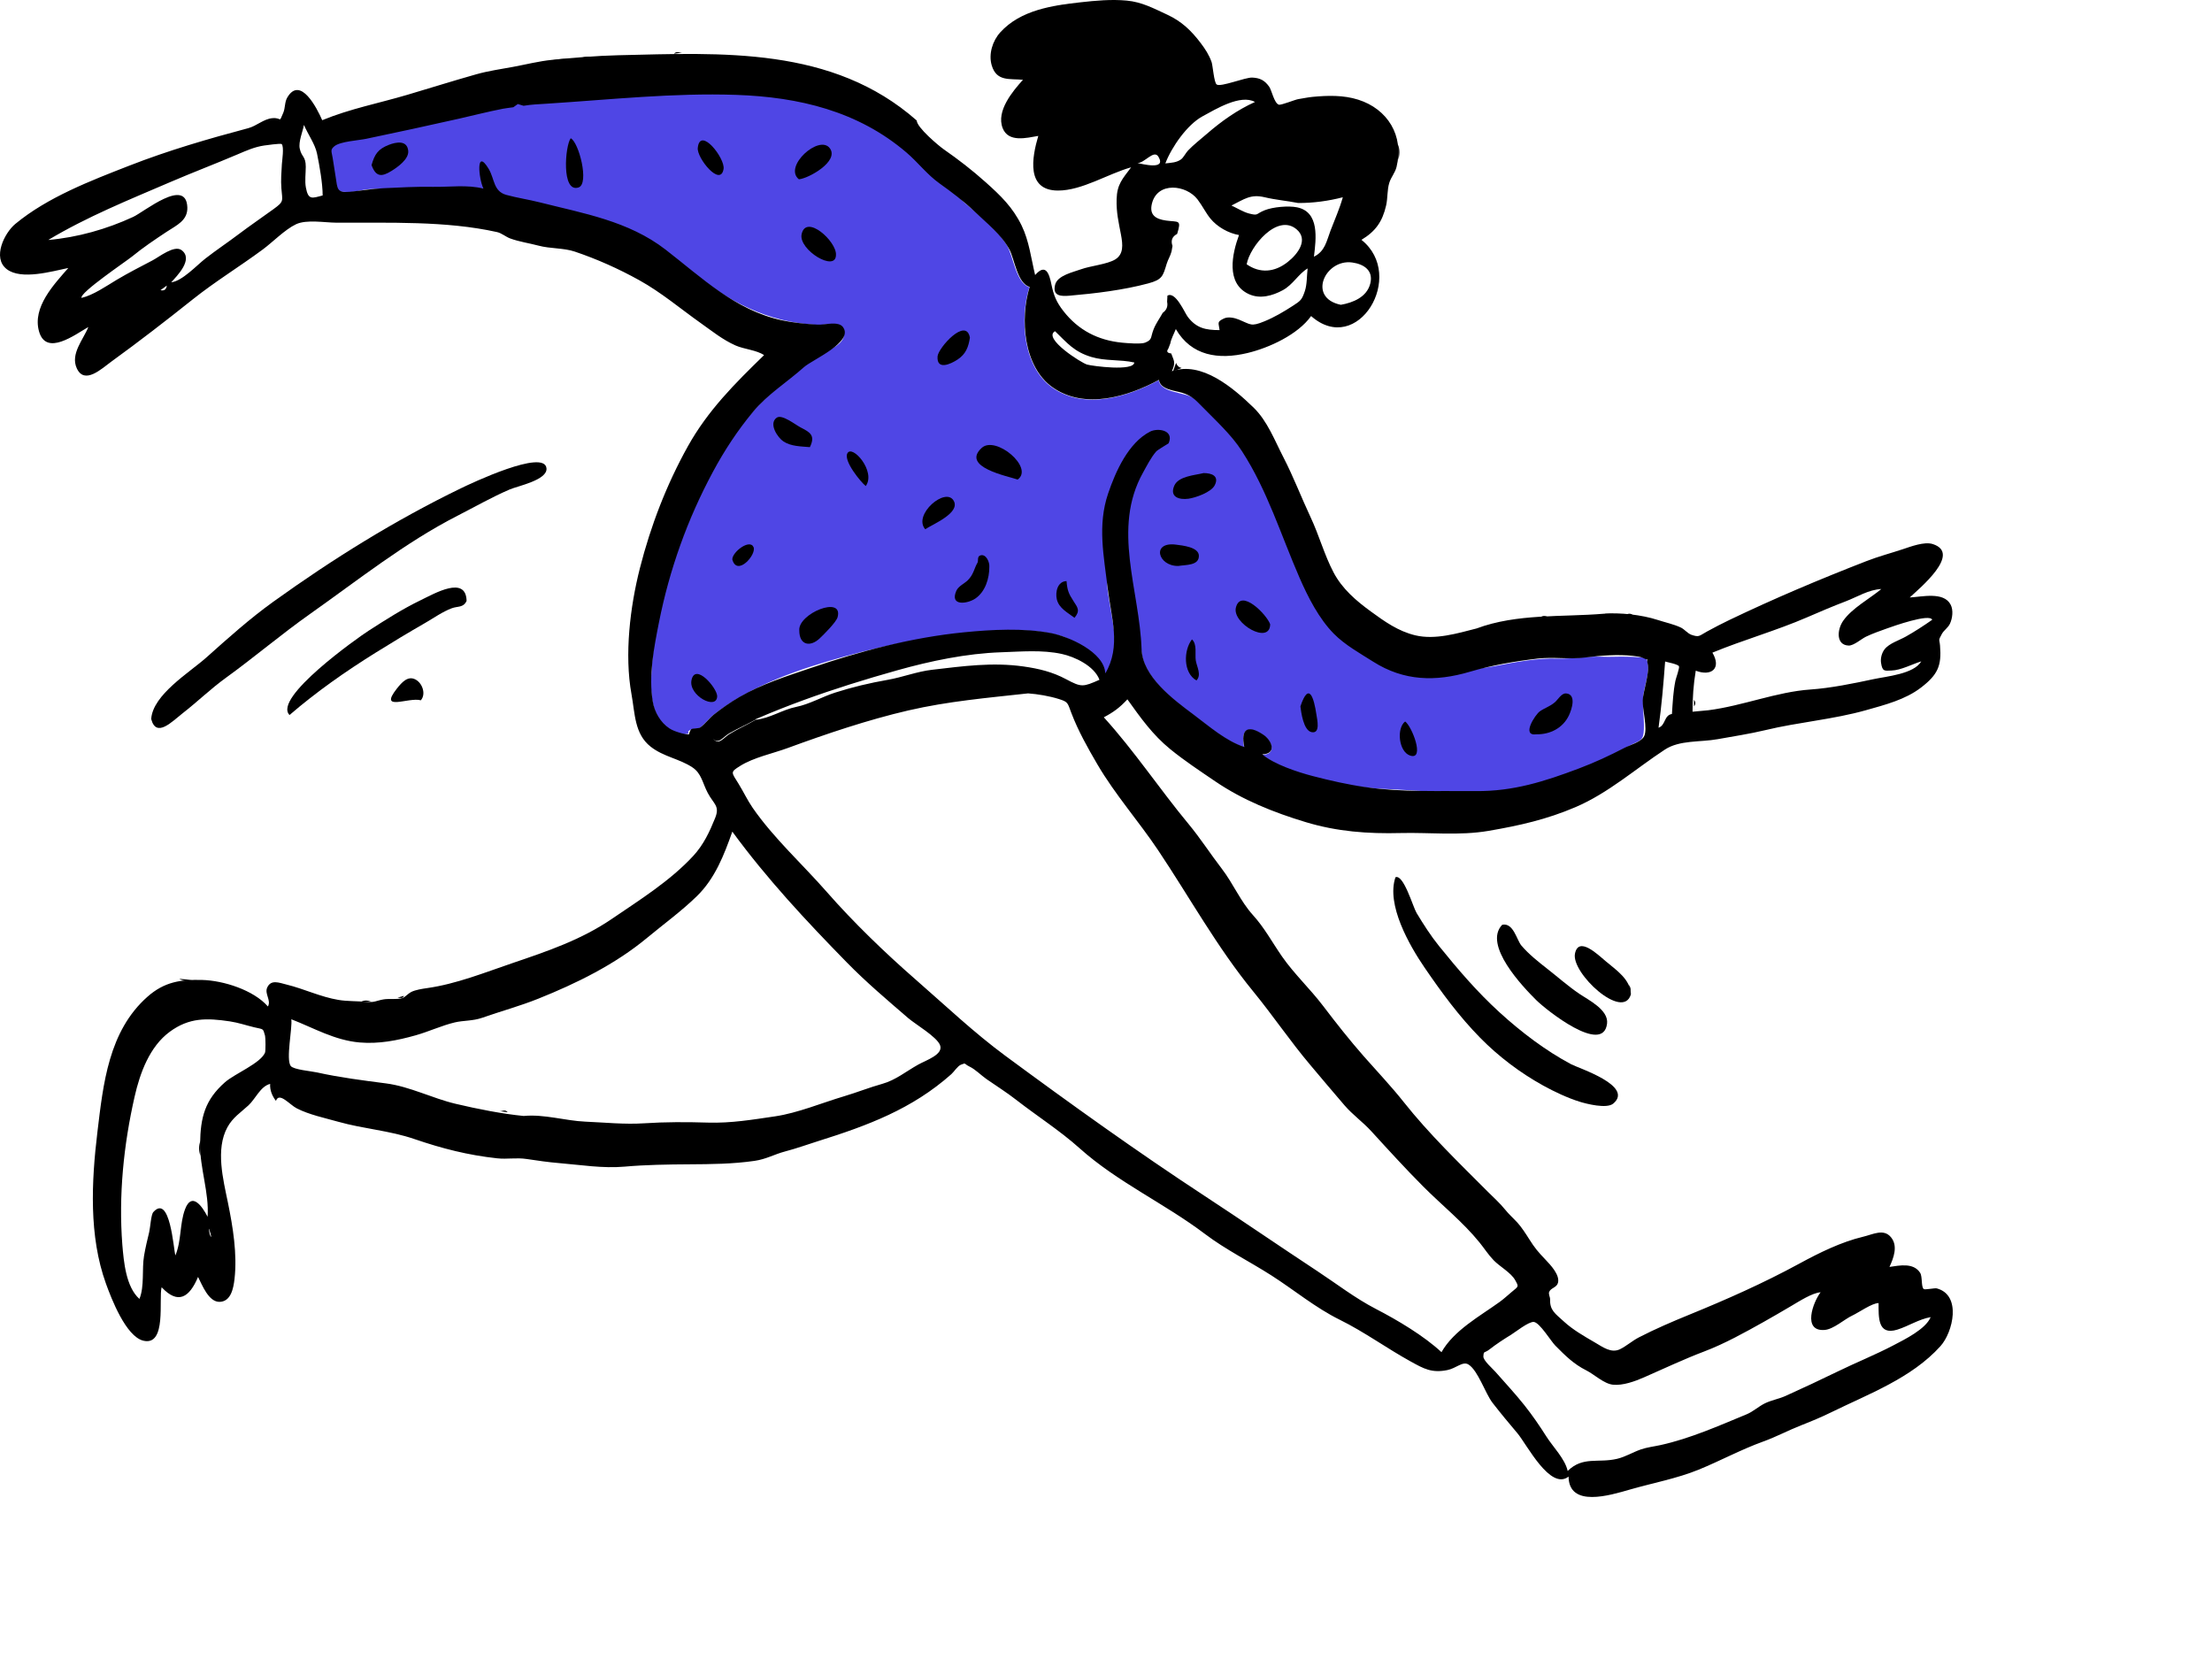
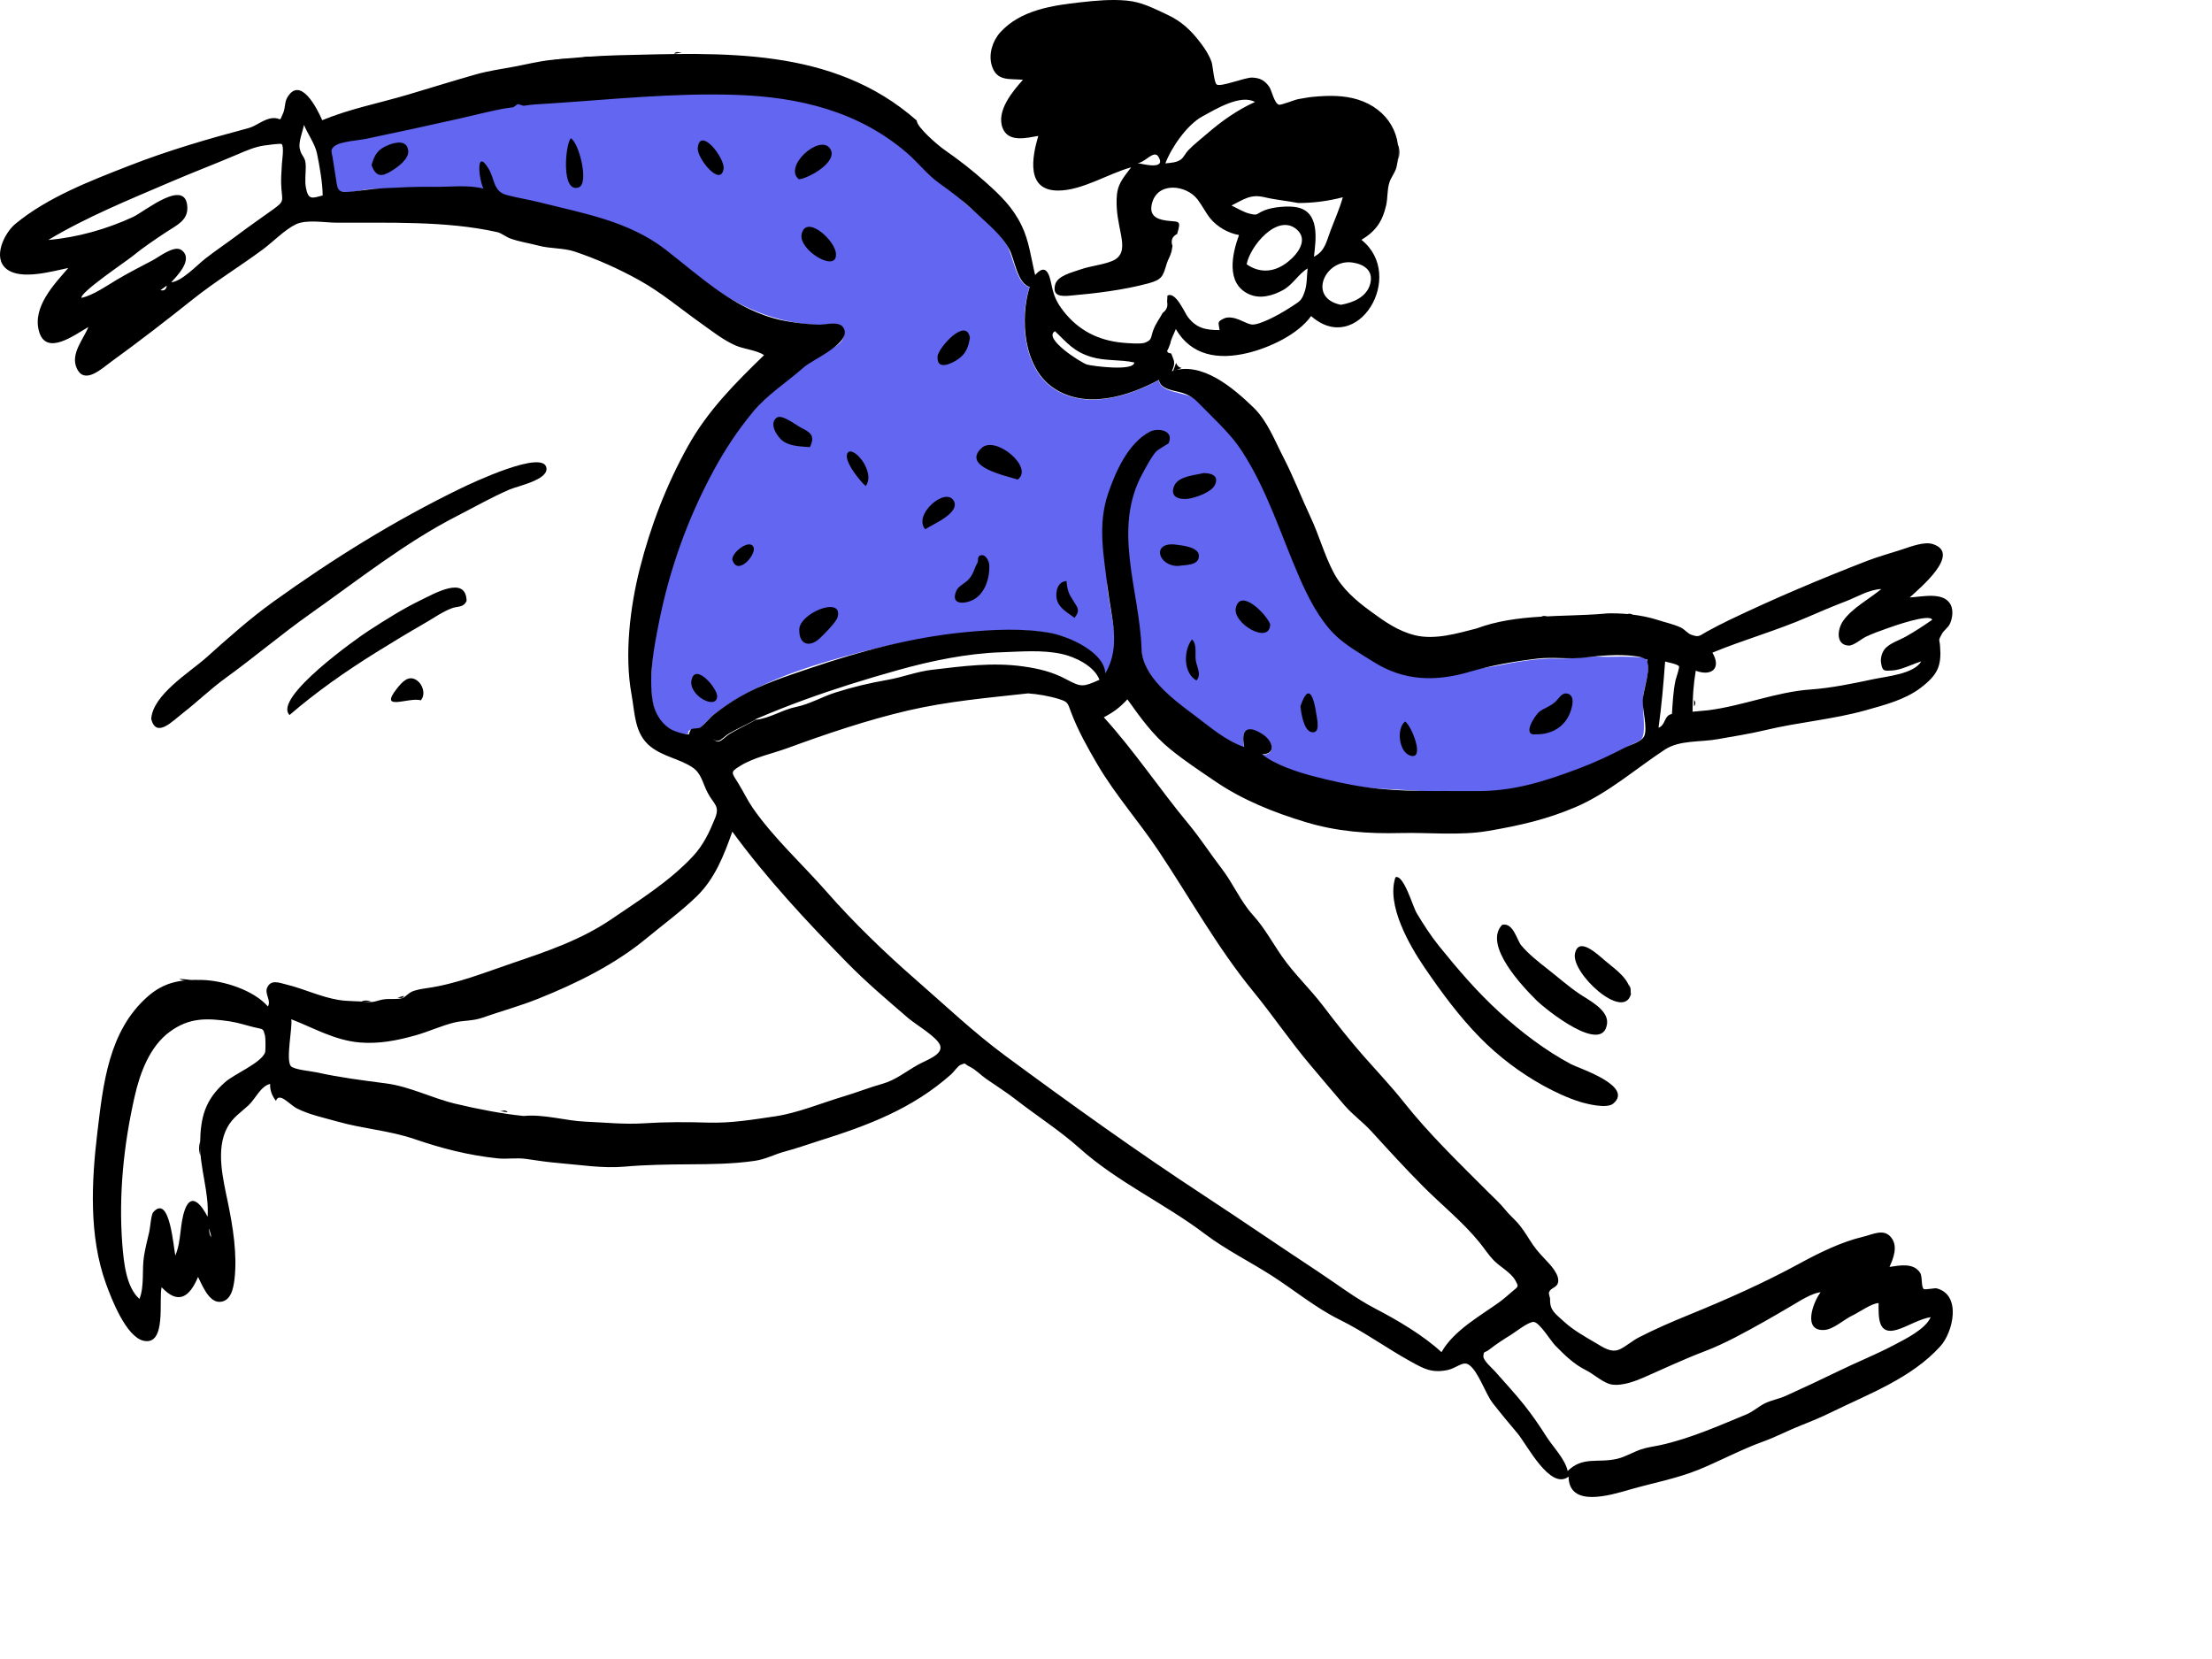
<svg xmlns="http://www.w3.org/2000/svg" viewBox="0 0 1024 768" version="1.1">
-   <g stroke="none" stroke-width="1" fill="#FFFFFF00" fill-rule="evenodd">
+   <g stroke="none" stroke-width="1" fill="transparent" fill-rule="evenodd">
    <g transform="translate(-60, -38)">
      <rect x="0" y="0" width="1024" height="768" />
-       <path d="M547.233,217.499 C562.089,227.875 581.987,221.792 596.419,213.982 C597.286,220.032 608.592,219.458 612.641,222.374 C619.025,226.972 626.177,235.34 631.186,241.436 C642.752,255.517 649.899,275.194 656.373,292.065 C663.041,309.438 671.275,324.341 688.416,334 C693.954,337.121 699.317,341.306 705,344.233 C711.795,347.733 719.667,349.444 727.14,348.883 C736.045,348.215 743.725,347.936 752.454,346.259 C761.781,344.466 771.736,342.588 780.976,342.871 C787.833,343.081 794.755,341.684 801.439,342.001 C805.542,342.195 809.609,341.847 813.705,342.019 C815.329,342.087 816.597,342.074 818.271,342.225 C822.241,342.582 822.304,342.152 822.887,345.669 C823.575,349.827 820.916,356.578 820.654,360.845 C820.351,365.805 821.191,370.701 821.01,375.618 C820.806,381.142 819.214,380.634 814.388,383.167 C809.707,385.623 805.257,387.989 800.418,390.156 C786.556,396.36 771.92,402.433 756.63,404.143 C738.285,406.195 719.173,404.019 700.945,403.23 C690.787,402.791 680.261,401.048 670.491,398.555 C662.803,396.592 650.344,392.608 644.338,387.449 C651.21,387.14 648.8,381.038 644.788,378.341 C637.478,373.424 634.205,375.785 635.954,384.029 C627.35,381.212 619.656,374.383 612.33,368.917 C602.912,361.889 588.935,351.328 588.378,338.684 C587.749,324.427 570.955,295.65 572.703,310.654 C574.273,324.139 580.17,342.368 572.703,355 C572.378,347.427 558.881,334.983 552.527,332.85 C541.228,329.058 527.811,329.645 516.04,330.368 C494.231,331.707 472.356,335.995 451.433,341.774 C430.324,347.605 407.729,355.178 390.198,369.02 C388.039,370.726 386.022,373.553 383.823,375.023 C383.057,375.536 380.76,375.244 379.668,375.812 C376.762,377.32 381.171,377.575 376.393,377.928 C375.358,378.004 372.644,376.895 371.94,376.576 C360.383,371.329 361.039,357.3 361.729,346.552 C363.311,321.849 371.289,296.925 381.032,274.377 C389.75,254.209 401.64,232.588 418.876,218.466 C426.417,212.289 433.905,205.043 442.591,200.64 C445.89,198.969 451.824,196.353 450.523,191.355 C449.134,186.02 442.826,188.618 438.392,188.404 C415.355,187.295 396.783,177.596 379.342,162.852 C361.469,147.742 342.687,142.638 320.5,136.927 C314.112,135.283 270.186,124.728 263.883,124.783 C256.909,124.844 249.963,125.072 242.996,125.204 C238.855,125.282 234.709,125.273 230.563,125.605 C227.225,125.873 223.547,127.253 220.222,126.895 C217.105,126.561 217.349,127.485 215.816,125.169 C214.738,123.54 215.029,120.165 214.717,118.18 C214.444,116.447 214.171,114.713 213.899,112.979 C213.039,107.509 209.018,104.711 213.451,102.5 C219.962,99.251 233.377,96.305 240.5,95 C247.319,93.752 285.922,84.513 298.828,82 C305.256,80.749 383.096,77.85 386,77.83 C413.965,77.638 473.603,93.04 487,105.351 C500.397,117.663 500.412,126.591 506.201,131.572 C512.671,137.137 521.43,144.058 525.981,151.272 C529.059,156.149 530.24,169.053 536.532,170.952 C531.962,185.579 533.609,207.983 547.233,217.499 Z" fill="#4F46E5" />
+       <path d="M547.233,217.499 C562.089,227.875 581.987,221.792 596.419,213.982 C597.286,220.032 608.592,219.458 612.641,222.374 C619.025,226.972 626.177,235.34 631.186,241.436 C642.752,255.517 649.899,275.194 656.373,292.065 C663.041,309.438 671.275,324.341 688.416,334 C693.954,337.121 699.317,341.306 705,344.233 C711.795,347.733 719.667,349.444 727.14,348.883 C736.045,348.215 743.725,347.936 752.454,346.259 C761.781,344.466 771.736,342.588 780.976,342.871 C787.833,343.081 794.755,341.684 801.439,342.001 C805.542,342.195 809.609,341.847 813.705,342.019 C815.329,342.087 816.597,342.074 818.271,342.225 C822.241,342.582 822.304,342.152 822.887,345.669 C823.575,349.827 820.916,356.578 820.654,360.845 C820.351,365.805 821.191,370.701 821.01,375.618 C820.806,381.142 819.214,380.634 814.388,383.167 C809.707,385.623 805.257,387.989 800.418,390.156 C786.556,396.36 771.92,402.433 756.63,404.143 C738.285,406.195 719.173,404.019 700.945,403.23 C690.787,402.791 680.261,401.048 670.491,398.555 C662.803,396.592 650.344,392.608 644.338,387.449 C651.21,387.14 648.8,381.038 644.788,378.341 C637.478,373.424 634.205,375.785 635.954,384.029 C627.35,381.212 619.656,374.383 612.33,368.917 C602.912,361.889 588.935,351.328 588.378,338.684 C587.749,324.427 570.955,295.65 572.703,310.654 C574.273,324.139 580.17,342.368 572.703,355 C572.378,347.427 558.881,334.983 552.527,332.85 C541.228,329.058 527.811,329.645 516.04,330.368 C494.231,331.707 472.356,335.995 451.433,341.774 C430.324,347.605 407.729,355.178 390.198,369.02 C388.039,370.726 386.022,373.553 383.823,375.023 C383.057,375.536 380.76,375.244 379.668,375.812 C376.762,377.32 381.171,377.575 376.393,377.928 C375.358,378.004 372.644,376.895 371.94,376.576 C360.383,371.329 361.039,357.3 361.729,346.552 C363.311,321.849 371.289,296.925 381.032,274.377 C389.75,254.209 401.64,232.588 418.876,218.466 C426.417,212.289 433.905,205.043 442.591,200.64 C445.89,198.969 451.824,196.353 450.523,191.355 C449.134,186.02 442.826,188.618 438.392,188.404 C415.355,187.295 396.783,177.596 379.342,162.852 C361.469,147.742 342.687,142.638 320.5,136.927 C314.112,135.283 270.186,124.728 263.883,124.783 C256.909,124.844 249.963,125.072 242.996,125.204 C238.855,125.282 234.709,125.273 230.563,125.605 C227.225,125.873 223.547,127.253 220.222,126.895 C217.105,126.561 217.349,127.485 215.816,125.169 C214.738,123.54 215.029,120.165 214.717,118.18 C214.444,116.447 214.171,114.713 213.899,112.979 C213.039,107.509 209.018,104.711 213.451,102.5 C219.962,99.251 233.377,96.305 240.5,95 C247.319,93.752 285.922,84.513 298.828,82 C305.256,80.749 383.096,77.85 386,77.83 C413.965,77.638 473.603,93.04 487,105.351 C500.397,117.663 500.412,126.591 506.201,131.572 C512.671,137.137 521.43,144.058 525.981,151.272 C529.059,156.149 530.24,169.053 536.532,170.952 C531.962,185.579 533.609,207.983 547.233,217.499 Z" fill="#6366F1" />
      <g transform="translate(60, 38)" fill="#000000">
        <path d="M74.294,134.327 C76.068,134.737 76.927,134.031 77.234,132.198 C76.072,133.04 75.183,133.683 74.294,134.327 M97.522,568.621 C95.949,568.708 97.506,572.694 97.707,572.678 C97.645,571.326 97.584,569.974 97.522,568.621 M526.551,75.483 C528.602,75.827 540.147,78.984 536.26,72.545 C534.171,69.085 529.959,75.485 526.551,75.483 M488.405,153.33 C482.532,156.58 500.651,168.054 503.244,168.773 C505.776,169.475 524.871,172.007 525.1,167.802 C518.436,166.327 511.742,167.217 505.211,165.248 C497.222,162.837 494.137,158.869 488.405,153.33 M773.99,330.521 C774.342,325.288 774.553,320.207 775.616,315.056 C775.837,313.987 777.636,309.057 777.237,308.415 C776.609,307.41 771.822,306.57 770.833,306.233 C770.073,316.483 769.209,326.699 767.785,336.886 C771.13,335.732 770.257,331.132 773.99,330.521 M149.369,90.479 C149.369,84.871 147.874,76.526 146.756,71.083 C145.842,66.634 142.584,62.305 140.721,57.83 C140.141,60.91 138.105,65.616 138.756,68.757 C139.607,72.853 141.547,72.18 141.547,77.221 C141.547,80.286 141.04,83.777 141.598,86.792 C142.694,92.73 144.452,91.78 149.369,90.479 M580.97,47.207 C574.247,43.482 562.753,50.567 556.725,53.825 C549.569,57.694 542.37,68.093 539.467,75.646 C542.311,75.33 544.715,75.277 546.782,73.746 C547.846,72.958 548.966,70.731 549.971,69.681 C552.563,66.97 555.828,64.446 558.671,61.98 C565.449,56.102 572.778,50.901 580.97,47.207 M620.716,141.101 C626.301,140.118 632.738,137.583 634.336,131.293 C635.881,125.214 631.425,122.271 625.98,121.515 C613.486,119.778 605.036,137.906 620.716,141.101 M577.12,122.342 C583.279,126.642 590.013,126.099 596.112,121.293 C600.996,117.446 605.764,110.868 600.228,106.165 C591.335,98.609 578.589,114.07 577.12,122.342 M842.809,598.242 C838.953,598.478 832.736,602.508 829.354,604.494 C825.112,606.984 820.647,609.61 816.543,611.907 C808.027,616.673 798.459,622.023 789.017,625.599 C779.759,629.103 770.422,633.512 760.968,637.656 C756.923,639.429 751.263,641.502 746.677,641.02 C742.481,640.579 738.073,636.264 734.313,634.374 C728.474,631.439 724.678,627.629 720.012,622.932 C717.981,620.886 712.806,612.29 710.062,611.968 C707.718,611.693 701.31,616.821 699.48,617.921 C696.65,619.625 692.381,622.416 689.693,624.556 C687.032,626.673 686.884,625.117 686.698,627.898 C686.572,629.789 690.909,633.5 692.246,635.024 C696.738,640.144 701.429,645.156 705.671,650.497 C709.316,655.085 712.707,660.01 715.838,664.965 C718.874,669.772 724.499,675.334 725.723,680.954 C732.785,674.04 739.722,677.412 748.599,675.329 C752.443,674.426 755.858,672.295 759.458,671.033 C762.459,669.98 765.682,669.636 768.771,668.953 C782.473,665.928 795.766,660.008 808.582,654.713 C811.575,653.477 814.059,651.113 816.951,649.683 C820.05,648.152 823.434,647.641 826.559,646.231 C834.597,642.607 842.747,638.796 850.695,634.917 C859.221,630.755 868.206,627.156 876.572,622.764 C881.626,620.11 891.431,615.353 893.766,609.734 C888.182,610.735 883.495,613.917 878.324,615.525 C869.204,618.362 869.651,609.778 869.651,603.235 C866.599,603.235 860.471,607.612 857.55,608.97 C853.777,610.724 848.829,615.361 844.64,615.673 C834.275,616.444 839.284,602.81 842.809,598.242 M476.663,132.838 C470.873,131.091 469.715,120.024 467.263,115.448 C463.647,108.697 456.717,103.23 451.188,97.955 C446.102,93.103 440.657,88.998 434.952,84.924 C429.108,80.75 425.064,75.259 419.69,70.656 C397.244,51.435 369.835,44.928 340.869,43.924 C311.769,42.915 282.399,46.128 253.161,47.997 C249.435,48.235 246.105,48.34 242.388,48.968 C241.495,48.698 240.603,48.429 239.71,48.159 L237.642,49.648 C236.209,49.859 234.17,50.078 232.85,50.334 C226.037,51.655 219.227,53.413 212.416,54.953 C197.98,58.217 184.021,61.217 169.471,64.266 C166.002,64.992 157.563,65.46 154.842,67.661 C152.731,69.369 153.52,70.041 154.013,73.179 C154.467,76.064 154.919,78.949 155.374,81.835 C156.255,87.436 155.873,89.37 161.929,88.79 C167.136,88.291 172.212,87.368 177.477,87.129 C185.047,86.784 192.742,86.344 200.313,86.494 C207.814,86.643 216.455,85.398 223.798,87.322 C221.534,82.577 220.201,68.204 226.209,78.15 C229.032,82.826 228.333,88.556 234.404,90.225 C239.354,91.585 244.739,92.38 249.842,93.671 C269.954,98.763 290.918,102.272 308.076,115.528 C324.893,128.521 340.198,143.477 361.723,148.22 C366.886,149.358 373.163,150.02 378.6,150.282 C381.766,150.435 388.059,148.517 390.211,151.377 C395.434,158.317 376.085,166.482 372.207,169.94 C364.324,176.969 355.413,182.462 348.587,190.666 C341.453,199.239 335.321,208.581 330.067,218.359 C318.245,240.356 309.897,263.681 305.044,288.163 C302.747,299.753 300.15,313.028 302.216,324.887 C303.049,329.672 305.73,334.437 309.856,337.164 C311.198,338.051 312.879,338.665 314.43,339.131 C315.895,339.612 317.397,339.896 318.938,339.983 C319.109,339.117 319.437,338.319 319.922,337.588 C321.013,337.022 323.308,337.313 324.074,336.801 C326.271,335.332 328.285,332.505 330.444,330.8 C334.192,327.84 338.239,325.028 342.362,322.637 C352.759,316.612 364.08,313.068 375.207,309.277 C398.112,301.474 422.104,295.077 446.425,292.695 C459.26,291.438 473.685,290.665 486.405,293.047 C494.607,294.583 511.251,301.788 511.679,311.746 C519.117,299.16 514.401,285.918 512.805,272.466 C511.02,257.43 507.957,243.229 513.006,228.389 C516.439,218.295 522.346,204.977 532.387,199.821 C535.983,197.976 543.657,199.089 540.994,205.19 C540.926,205.347 535.918,208.197 535.206,209.027 C532.77,211.864 530.924,215.572 529.11,218.828 C514.678,244.725 527.52,272.999 528.467,300.481 C528.905,313.169 543.005,323.683 552.401,330.698 C559.702,336.149 567.426,342.991 576.007,345.803 C574.258,337.561 577.529,335.203 584.834,340.117 C588.843,342.813 591.251,348.911 584.384,349.219 C589.798,353.872 600.857,357.478 607.738,359.269 C615.8,361.367 624.051,363.236 632.449,364.425 C649.218,366.797 666.294,366.043 683.154,366.217 C700.515,366.394 715,361.759 730.95,355.737 C738.27,352.972 745.152,349.776 752.115,346.144 C754.477,344.912 759.834,343.482 761.133,340.786 C762.806,337.312 760.305,328.304 760.454,324.332 C760.612,320.102 763.75,311.315 762.791,307.463 C761.876,303.775 764.198,306.366 760.451,304.522 C759.439,304.023 757.167,303.764 755.927,303.624 C748.992,302.842 740.791,303.485 734.052,304.354 C726.33,305.348 719.175,304.007 711.668,304.894 C701.248,306.126 690.555,307.972 680.488,310.956 C664.603,315.665 649.903,315.33 635.707,306.321 C629.703,302.511 622.63,298.6 617.484,293.385 C610.566,286.375 605.496,276.396 601.59,267.446 C592.998,247.756 586.737,227.085 574.973,208.92 C569.931,201.135 562.919,194.8 556.443,188.172 C553.38,185.037 551.619,183.231 547.423,181.882 C544.039,180.794 537.164,180.461 536.502,175.846 C522.081,183.653 502.202,189.724 487.355,179.36 C473.744,169.859 472.1,147.443 476.663,132.838 M475.915,320.988 C457.121,323.062 438.922,324.617 420.439,328.896 C401.793,333.212 382.341,339.793 364.641,346.29 C357.698,348.839 348.899,350.637 342.613,354.583 C337.948,357.511 338.531,357.401 341.879,362.795 C344.121,366.409 346.006,370.452 348.404,373.92 C358.152,388.019 371.506,400.079 382.711,412.87 C395.09,427.002 409.595,440.994 423.781,453.377 C437.426,465.286 450.879,478.046 465.387,488.747 C495.626,511.053 526.252,533.05 557.68,553.648 C575.134,565.089 592.171,576.809 609.672,588.331 C618.772,594.321 627.263,600.937 636.932,605.941 C646.907,611.104 659.094,618.335 667.305,625.96 C673.039,615.824 685.161,609.262 694.231,602.704 C696.043,601.396 697.99,599.626 699.725,598.158 C703.027,595.366 703.194,595.83 701.429,592.634 C699.489,589.12 694.196,586.288 691.425,583.38 C688.89,580.72 687.216,578.024 684.914,575.179 C677.258,565.712 667.395,557.851 658.825,549.24 C650.574,540.95 642.904,532.532 634.839,523.703 C630.845,519.332 626.307,516.185 622.477,511.761 C617.159,505.617 611.914,499.324 606.662,493.117 C597.239,481.98 589.322,470.158 580.152,458.964 C563.468,438.595 550.812,415.567 536.208,393.717 C527.245,380.308 516.163,367.791 508.015,353.85 C503.527,346.171 499.205,338.519 495.989,330.13 C494.157,325.351 494.599,324.977 490.129,323.579 C485.814,322.229 480.368,321.293 475.915,320.988 M242.432,516.614 C251.946,515.695 261.733,518.854 270.966,519.243 C279.943,519.623 289.126,520.599 298.119,520.009 C307.989,519.361 317.916,519.38 327.747,519.686 C338.405,520.017 348.557,518.291 358.829,516.785 C369.214,515.262 380.524,510.539 390.676,507.518 C396.681,505.731 402.458,503.413 408.491,501.727 C414.594,500.023 419.456,495.974 425.017,492.866 C428.81,490.746 436.855,488.177 435.17,483.817 C433.673,479.941 423.697,474.123 420.434,471.307 C410.784,462.981 401.001,454.718 392.061,445.579 C373.102,426.196 355.033,406.861 339.016,384.984 C335.211,395.75 331.009,406.674 322.597,414.869 C315.45,421.833 307.213,427.802 299.577,434.143 C284.75,446.456 266.91,455.229 249.2,462.321 C240.436,465.831 231.963,468.083 223.132,471.186 C218.951,472.656 214.5,472.37 210.58,473.292 C204.641,474.69 198.436,477.58 192.42,479.277 C183.94,481.671 175.367,483.35 166.501,482.587 C154.962,481.595 145.369,475.938 134.861,471.846 C135.408,475.934 132.268,490.424 134.595,493.483 C135.885,495.179 144.14,495.876 146.698,496.447 C157.134,498.776 168.243,500.184 178.669,501.535 C189.726,502.967 200.155,508.44 210.943,510.987 C221.124,513.39 232.37,515.629 242.432,516.614 M56.632,576.247 C57.297,584.004 58.266,595.729 64.546,601.309 C66.951,595.472 65.617,587.582 66.681,581.362 C67.315,577.658 68.175,574.01 69.07,570.361 C69.578,568.29 69.89,562.318 70.972,561.115 C78.74,552.477 80.313,578.188 81.193,581.176 C84.067,574.243 83.119,566.546 85.672,559.773 C88.726,551.671 93.5,558.19 96.104,563.278 C96.872,552.091 92.477,540.814 92.632,529.413 C92.8,517.256 94.867,509.168 104.179,500.981 C108.632,497.067 120.524,492.277 122.666,487.355 C123.031,486.52 122.938,480.348 122.7,479.488 C121.701,475.871 122.074,476.614 117.683,475.561 C113.835,474.637 110.254,473.394 106.361,472.817 C95.755,471.245 87.583,471.023 78.595,477.627 C69.247,484.496 64.804,496.716 62.31,507.685 C57.216,530.091 54.868,553.321 56.632,576.247 M790.846,328.794 C806.731,326.768 822.457,320.27 838.124,319.19 C847.544,318.54 858.046,316.382 867.274,314.406 C873.343,313.105 886.023,312.035 889.41,306.164 C885.319,307.423 879.92,310.293 875.643,310.405 C872.499,310.487 871.403,311.081 870.781,306.764 C870.483,304.699 871.156,302.22 872.409,300.597 C874.568,297.802 879.191,296.434 882.331,294.655 C886.563,292.259 890.499,289.694 894.484,286.905 C893.269,283.889 876.284,289.937 873.624,290.893 C870.327,292.078 866.983,293.228 863.818,294.74 C861.742,295.732 858.141,298.935 855.795,298.849 C849.865,298.635 850.399,291.478 853.272,287.366 C857.343,281.543 865.458,277.208 870.923,272.68 C865.08,272.929 859.77,276.344 854.4,278.388 C848.467,280.646 842.453,283.212 836.647,285.732 C822.397,291.919 807.217,296.159 792.727,302.127 C797.083,309.558 792.132,313.215 785.017,310.483 C783.945,316.75 783.526,323.133 783.526,329.475 C785.966,329.248 788.406,329.021 790.846,328.794 M130.492,75.91 C130.572,74.538 131.611,67.842 130.379,66.683 C129.948,66.278 123.018,67.254 122.336,67.354 C117.828,68.016 114.104,69.703 109.883,71.501 C99.553,75.902 89.107,79.872 78.797,84.302 C59.494,92.596 40.374,100.299 22.353,111.083 C35.745,109.951 49.444,106.071 61.637,100.418 C66.794,98.028 86.151,81.953 86.721,95.939 C86.973,102.129 81.643,104.33 77.143,107.312 C71.633,110.963 66.232,114.583 61.115,118.762 C58.394,120.986 36.7,135.575 37.75,137.91 C43.26,136.592 49.184,132.433 54.037,129.533 C59.438,126.303 65.104,123.432 70.681,120.498 C73.723,118.896 80.663,113.334 84.006,115.766 C89.797,119.98 81.86,127.811 79.252,130.692 C84.321,130.166 91.113,122.786 95.057,119.71 C100.044,115.819 105.288,112.344 110.35,108.515 C115.641,104.513 121.181,100.76 126.552,96.855 C131.569,93.209 130.756,93.229 130.265,87.221 C129.956,83.448 130.275,79.677 130.492,75.91 M349.89,333.197 C356.417,332.528 362.266,328.512 368.534,327.254 C374.707,326.015 380.536,322.577 386.608,320.627 C394.595,318.062 402.678,316.164 410.929,314.717 C417.853,313.501 424.535,310.868 431.466,310.063 C445.767,308.401 459.422,306.481 473.821,308.528 C480.949,309.541 487.191,311.037 493.565,314.444 C500.659,318.236 501.358,318.048 508.975,314.695 C506.594,308.286 497.559,304.03 491.497,302.725 C482.364,300.759 472.789,301.645 463.487,301.955 C447.424,302.491 430.746,305.981 415.356,310.306 C385.851,318.6 357.494,328.258 330.376,342.075 C332.669,345.226 335.088,341.396 337.747,339.775 C341.63,337.406 345.929,335.496 349.89,333.197 M600.895,93.967 C595.749,92.95 590.603,92.54 585.464,91.317 C578.97,89.77 576.125,92.123 570.081,95.145 C572.5,96.247 575.583,98.155 578.156,98.82 C582.687,99.993 581.171,99.045 585.478,97.321 C589.299,95.79 596.493,95.174 600.424,95.973 C610.954,98.11 609.265,110.541 608.257,118.827 C613.445,116.305 614.103,111.559 615.948,106.729 C617.944,101.501 620.093,96.754 621.631,91.319 C615.06,93.038 607.721,94.039 600.895,93.967 M683.554,290.93 C702.236,283.955 723.218,285.736 742.435,284.11 C749.831,283.484 760.054,284.605 767.333,286.975 C770.821,288.11 774.747,288.942 778.054,290.479 C779.83,291.305 781.266,293.288 783.092,293.901 C786.668,295.099 786.484,294.396 790.316,292.295 C793.676,290.453 797.063,288.697 800.516,287.039 C821.407,277.017 842.49,268.13 863.988,259.772 C869.571,257.602 875.121,256.14 880.857,254.247 C884.479,253.052 890.812,250.614 894.709,251.854 C908.294,256.174 888.529,272.404 884.075,276.584 C889.618,276.325 899.798,273.739 903.005,279.904 C904.336,282.461 903.868,286.2 902.677,288.758 C901.803,290.631 899.902,291.712 898.942,293.48 C897.132,296.814 897.829,295.616 898.104,298.955 C898.867,308.226 897.052,312.331 889.327,318.278 C882.025,323.9 872.582,326.296 863.874,328.756 C848.645,333.061 832.668,334.28 817.244,337.994 C809.991,339.741 802.419,340.872 795.145,342.19 C787.067,343.654 777.564,342.52 770.726,347.005 C757.06,355.967 744.529,367.154 729.361,373.637 C715.973,379.359 703.494,382.159 689.109,384.629 C675.568,386.954 661.543,385.303 648.469,385.637 C633.177,386.027 618.994,384.983 604.417,380.575 C589.594,376.094 575.295,370.358 562.684,361.787 C555.558,356.944 548.464,352.276 541.76,346.822 C533.584,340.17 528.017,332.29 521.902,323.743 C518.389,327.533 515.58,329.637 510.984,332.061 C525.021,347.482 536.875,365.373 550.197,381.43 C555.749,388.124 560.355,395.34 565.619,402.174 C570.83,408.939 574.294,417.31 580.015,423.604 C585.355,429.478 588.972,436.287 593.5,442.805 C599.052,450.799 606.521,457.793 612.432,465.574 C618.531,473.604 624.774,481.525 631.4,489.057 C637.54,496.034 644.074,502.91 649.818,510.162 C661.503,524.914 675.347,538.246 688.633,551.57 C691.357,554.3 694.349,556.947 696.766,559.957 C698.55,562.176 700.285,563.646 702.432,565.958 C704.232,567.894 706.429,571.278 707.9,573.619 C710.495,577.753 712.051,579.568 715.462,583.142 C717.711,585.499 722.198,590.192 721.236,593.851 C720.645,596.095 717.927,596.172 717.163,598.047 C716.737,599.093 717.617,600.424 717.584,601.473 C717.423,606.622 719.92,608.049 724.025,611.821 C728.162,615.624 733.506,618.664 738.378,621.501 C742.054,623.642 745.865,626.549 749.935,624.597 C752.764,623.239 755.703,620.651 758.677,619.116 C766.208,615.23 774.342,611.742 782.021,608.61 C799.185,601.609 816.388,593.989 832.863,585.021 C842.155,579.962 852.293,574.952 862.526,572.512 C867.133,571.413 871.996,568.648 875.389,572.752 C878.756,576.823 876.584,582.374 874.696,586.489 C879.461,585.801 885.778,584.458 888.863,589.181 C890.031,590.969 889.273,595.69 890.549,596.73 C891.112,597.189 895.663,596.189 896.561,596.425 C908.18,599.483 904.129,616.699 898.285,623.183 C884.936,637.997 865.02,645.301 847.644,653.834 C843.097,656.067 838.493,657.977 833.808,659.813 C827.807,662.165 822.318,665.137 816.226,667.333 C806.078,670.991 796.271,676.305 786.38,680.344 C776.282,684.47 765.037,686.528 754.427,689.587 C745.429,692.181 726.329,698.103 726.134,683.563 C717.639,690.178 706.778,668.582 702.453,663.483 C698.552,658.884 694.672,654.211 690.972,649.449 C687.594,645.102 684.274,634.531 679.849,631.699 C677.145,629.967 674.152,633.432 669.992,634.258 C662.77,635.691 659.192,633.659 653.1,630.303 C641.941,624.157 631.651,616.599 620.21,610.95 C608.883,605.356 599.217,597.244 588.594,590.446 C578.415,583.931 567.402,578.502 557.845,571.266 C539.103,557.075 517.308,547.273 499.722,531.512 C490.658,523.387 480.022,516.62 470.348,509.087 C465.939,505.654 461.278,502.734 456.7,499.557 C454.123,497.769 451.645,495.111 448.824,493.751 C446.023,492.401 447.446,491.872 444.827,492.891 C443.334,493.472 441.623,496.18 440.394,497.271 C422.227,513.411 401.712,521.042 378.783,528.244 C373.592,529.874 368.761,531.646 363.493,533.025 C358.468,534.341 354.789,536.606 349.32,537.397 C339.228,538.857 329.291,538.935 319.129,538.995 C309.122,539.055 298.828,539.206 289.111,540.072 C279.112,540.964 268.712,539.25 258.897,538.438 C253.929,538.028 248.796,537.293 243.818,536.535 C238.965,535.798 234.867,536.735 230.091,536.213 C216.666,534.747 204.716,531.705 191.925,527.327 C180.253,523.332 168.333,522.611 156.523,519.276 C150.245,517.503 143.134,516.044 137.348,513.075 C134.062,511.389 129.224,505.326 127.744,509.624 C125.99,507.362 124.872,504.679 125.063,501.77 C120.571,502.872 118.299,508.675 115.004,511.713 C111.351,515.082 107.755,517.292 105.265,521.853 C99.694,532.06 103.313,546.004 105.509,556.71 C107.811,567.938 109.891,580.642 108.561,592.103 C108.076,596.28 106.969,602.389 101.829,602.664 C96.598,602.943 93.535,594.73 91.683,591.129 C87.679,600.673 82.425,604.033 74.822,595.908 C73.376,601.321 77.27,623.193 66.41,620.661 C58.268,618.763 51.479,600.949 49.057,594.254 C41.085,572.216 42.339,546.916 45.099,524.008 C47.776,501.789 50.26,477.344 68.268,461.417 C76.06,454.525 83.662,453.395 93.541,453.648 C103.466,453.903 117.406,458.342 124.021,465.921 C125.66,463.117 122.372,460.078 123.693,457.174 C125.458,453.297 129.146,454.92 132.72,455.799 C140.797,457.781 148.301,461.479 156.617,462.877 C160.875,463.593 165.26,463.375 169.521,463.808 C173.27,464.189 174.268,463.224 177.522,462.649 C180.087,462.197 183.981,462.841 186.402,462 C187.414,461.648 189.105,459.823 190.366,459.206 C192.424,458.198 195.503,457.739 197.761,457.417 C211.35,455.482 224.341,450.229 237.498,445.755 C253.486,440.318 269.012,435.079 283.191,425.418 C296.17,416.575 310.145,407.854 320.865,396.288 C325.673,391.101 328.455,385.146 331.058,378.693 C333.346,373.023 330.391,372.295 327.618,367.03 C325.181,362.405 324.751,358.043 320.551,355.248 C314.413,351.166 307.156,350.381 301.126,345.592 C293.713,339.706 293.968,330.328 292.336,321.362 C288.999,303.028 291.681,280.897 296.231,263.021 C301.229,243.385 308.539,224.391 318.384,206.698 C327.666,190.018 340.217,177.506 353.705,164.405 C350.313,162.048 344.459,161.697 340.42,159.888 C334.521,157.246 329.695,153.328 324.554,149.688 C314.954,142.891 306.257,135.458 295.952,129.731 C286.381,124.41 276.285,119.907 266.08,116.472 C260.903,114.729 254.766,115.171 249.345,113.725 C245.115,112.596 240.309,111.907 236.212,110.399 C234.098,109.622 232.244,107.914 230.066,107.429 C206.383,102.167 180.168,103.215 155.577,103.081 C150.325,103.052 141.939,101.513 137.063,103.799 C131.974,106.185 126.27,112.065 121.714,115.441 C110.986,123.386 99.654,130.283 89.237,138.586 C76.901,148.416 64.301,158.16 51.515,167.423 C47.128,170.6 39.123,178.298 35.544,170.498 C32.475,163.805 38.651,157.089 40.899,151.384 C34.576,155.003 21.37,165.042 18.073,153.43 C14.885,142.202 24.996,131.675 31.622,124.055 C24.188,125.572 9.86,129.774 3.137,124.609 C-3.756,119.313 2.157,107.747 7.064,103.684 C22.014,91.301 41.961,83.674 59.858,76.688 C78.019,69.599 96.312,64.29 114.945,59.328 C118.778,58.306 122.075,55.065 126.053,54.708 C130.636,54.296 128.956,57.297 131.135,52.204 C132.083,49.988 131.733,47.28 132.98,45.157 C139.043,34.845 146.827,50.257 149.164,55.644 C162.122,50.321 175.333,47.807 188.573,43.888 C199.036,40.792 209.793,37.41 220.382,34.418 C226.086,32.806 231.854,32.001 237.621,30.936 C243.131,29.92 249.68,28.276 255.543,27.71 C265.545,26.742 276.149,25.804 286.009,25.577 C334.167,24.464 385.367,21.398 424.382,55.787 C424.382,58.923 434.428,67.404 436.906,69.132 C443.812,73.949 449.94,78.679 456.343,84.399 C463.265,90.584 468.801,95.931 472.906,104.329 C476.442,111.566 477.306,119.552 479.192,127.319 C484.224,121.586 485.775,126.978 486.743,131.696 C487.785,136.768 489.025,139.816 492.264,143.975 C499.185,152.867 508.277,157.528 519.399,158.628 C521.441,158.83 528.198,159.406 530.098,158.624 C533.546,157.208 532.514,156.361 533.994,152.55 C535.121,149.646 536.782,147.521 538.253,144.832 C540.049,143.551 540.728,141.84 540.289,139.699 C540.338,138.757 540.387,137.814 540.435,136.872 C544.175,134.675 548.433,144.796 549.808,146.622 C553.797,151.919 558.099,152.818 564.579,152.818 C564.156,149.274 563.218,149.074 566.555,147.454 C568.614,146.455 571.564,147.157 573.517,147.949 C579.128,150.226 579.008,151.344 585.35,148.744 C590.04,146.821 594.238,144.321 598.483,141.58 C602.095,139.247 602.663,138.85 604.05,134.771 C605.111,131.65 604.94,127.5 605.336,124.263 C601.054,126.832 598.546,131.79 593.847,134.34 C589.08,136.927 583.331,138.545 578.142,136.163 C567.343,131.207 570.387,117.501 573.572,108.806 C568.635,107.959 563.467,105.022 560.311,101.152 C558.185,98.546 556.648,95.298 554.376,92.321 C549.192,85.535 535.793,83.91 533.253,94.274 C531.96,99.55 535.029,101.434 539.869,102.105 C545.629,102.903 547.033,101.485 544.935,108.293 C542.624,109.483 541.906,111.336 542.782,113.852 C542.639,114.689 542.494,115.525 542.351,116.363 C541.826,118.472 540.701,120.102 540.088,122.128 C538.346,127.872 538.045,129.445 531.55,131.195 C520.157,134.267 506.925,135.869 495.18,136.876 C491.273,137.21 487.132,137.169 488.427,131.864 C489.495,127.484 496.77,126.001 500.457,124.65 C504.731,123.083 512.625,122.354 516.285,120.093 C520.187,117.683 519.813,113.306 518.938,108.652 C517.848,102.844 516.738,98.425 516.915,92.183 C517.11,85.348 519.567,82.868 523.639,77.457 C512.905,80.436 500.92,88.229 489.774,88.214 C474.944,88.193 477.692,72.946 480.651,62.919 C475.231,63.835 466.822,66.097 464.165,59.313 C461.058,51.381 468.809,42.224 473.565,36.936 C467.331,36.329 461.384,37.835 459.113,30.315 C457.532,25.08 459.473,18.901 463.071,14.952 C472.495,4.608 487.145,2.54 500.055,1.081 C507.195,0.275 514.472,-0.397 521.635,0.276 C528.578,0.928 534.016,3.853 540.352,6.791 C546.977,9.863 551.478,14.147 555.901,20.011 C557.98,22.766 559.713,25.437 560.878,28.71 C561.446,30.307 561.979,38.203 563.231,39.106 C565.083,40.446 576.432,35.784 579.666,35.915 C583.238,36.059 585.456,37.172 587.567,40.17 C588.71,41.796 589.876,47.805 592.016,48.46 C593.05,48.777 599.502,46.118 601.018,45.886 C603.222,45.549 605.353,45.064 607.613,44.847 C614.63,44.171 621.922,43.981 628.73,46.135 C642.315,50.43 650.054,62.755 646.503,77.275 C645.84,79.982 643.988,81.957 643.177,84.523 C642.087,87.972 642.484,91.582 641.666,95.148 C639.941,102.662 636.74,107.124 630.256,111.029 C651.104,127.624 628.491,165.34 606.952,146.311 C600.832,154.892 587.506,161.032 577.509,163.42 C564.037,166.638 551.528,164.752 544.324,152.324 C543.506,154.455 542.18,156.752 541.777,158.974 C541.46,159.8 541.144,160.625 540.828,161.45 C539.887,162.702 540.34,163.425 542.185,163.618 C543.444,167.177 544.369,167.538 542.513,171.844 C556.28,167.077 570.791,179.474 580.297,188.663 C586.7,194.854 590.106,203.935 594.116,211.684 C598.82,220.774 602.401,230.272 606.746,239.51 C610.649,247.812 613.059,256.832 617.321,264.95 C621.354,272.633 627.875,278.173 634.641,283.096 C640.918,287.661 647.215,292.225 655.246,294.124 C664.397,296.288 674.611,293.226 683.554,290.93" />
        <path d="M70,332.858 C70.708,321.577 87.762,311.309 95.494,304.404 C105.52,295.45 115.586,286.408 126.595,278.5 C154.166,258.693 182.816,240.857 213.336,226.06 C218.006,223.796 252.046,207.643 252.983,216.772 C253.545,222.235 239.688,224.968 235.9,226.602 C227.594,230.189 219.715,234.696 211.69,238.8 C187.607,251.113 165.763,268.517 143.469,284.258 C130.162,293.653 117.716,304.271 104.539,313.799 C97.515,318.877 91.342,324.914 84.56,330.179 C79.722,333.934 72.323,341.862 70,332.858" />
        <path d="M646.003,406.107 C649.773,404.579 654.117,419.883 655.763,422.614 C658.901,427.819 662.335,433.199 666.143,437.915 C674.941,448.809 683.871,459.252 694.247,468.702 C704.191,477.76 715.421,486.337 727.351,492.684 C730.787,494.512 756.529,502.702 746.828,510.879 C743.828,513.406 734.438,511.012 731.219,510.005 C725.658,508.265 719.498,505.364 714.407,502.548 C703.727,496.64 693.74,489.102 685.182,480.39 C675.397,470.43 667.397,459.505 659.525,448.008 C652.461,437.693 641.648,418.827 646.003,406.107" />
        <path d="M216,278.166 C214.512,281.418 211.944,280.534 209.166,281.569 C204.849,283.178 200.747,286.122 196.751,288.419 C189.07,292.831 181.465,297.421 173.949,302.108 C159.986,310.815 146.496,320.241 134.033,331 C126.18,323.104 165.502,295.285 170.665,291.963 C178.384,286.996 186.395,281.872 194.676,277.879 C201.171,274.746 215.712,266.23 216,278.166" />
        <path d="M695.42,428.097 C700.634,427.021 702.132,435.18 704.302,437.73 C707.748,441.78 712.142,445.244 716.259,448.465 C721.27,452.385 725.785,456.426 731.049,460.012 C735.331,462.929 744.762,467.477 743.951,473.89 C742.098,488.548 715.709,467.455 711.269,463.068 C704.939,456.816 686.426,437.411 695.42,428.097" />
        <path d="M755,460.281 C751.411,472.795 727.264,450.453 729.099,441.457 C730.765,433.295 739.49,441.741 743.165,444.84 C748.233,449.114 754.76,453.34 755,460.281" />
        <path d="M194.806,324.188 C189.162,322.58 175.194,329.662 183.655,318.856 C186.073,315.77 188.801,312.826 192.173,314.473 C195.585,316.139 197.322,321.356 194.806,324.188" />
        <path d="M547,170.334 C545.666,170.89 544.333,171.444 543,172 C543.477,170.666 543.956,169.333 544.436,168 C544.938,169.342 545.792,170.119 547,170.334" />
        <path d="M265,27.207 C261.92,27.758 259.124,27.857 256,27.76 C259.048,27.228 261.92,27.238 265,27.207" />
        <path d="M43.352,555 C43.452,557.669 43.55,560.337 43.648,563 C43.548,560.329 43.45,557.664 43.352,555" />
        <path d="M647.344,74 C647.287,71.665 647.231,69.331 647.174,67 C648.115,69.321 647.915,71.657 647.344,74" />
        <path d="M276,26.767 C273.667,26.778 271.332,26.79 269,26.801 C271.674,26.01 274.079,25.998 276,26.767" />
        <path d="M291.628,290 C291.542,292.001 291.456,294.001 291.372,296 C291.458,293.999 291.543,291.999 291.628,290" />
        <path d="M337,24.273 C334.999,24.424 333,24.576 331,24.727 C333.001,24.576 335,24.424 337,24.273" />
        <path d="M345,24.715 L339,24.285 C341,24.428 343,24.572 345,24.715" />
        <path d="M89,453.634 C86.987,453.678 84.933,454.374 83,453.132 C84.999,453.3 87.001,453.467 89,453.634" />
        <path d="M893,276.168 C891.06,277.454 889,276.45 887,276.599 C889,276.455 891,276.312 893,276.168" />
        <path d="M495,2.123 C493.081,3.432 491.016,2.655 489,2.591 C491.001,2.435 493,2.279 495,2.123" />
        <path d="M172,463.768 C170.333,463.785 168.666,463.802 167,463.818 C168.662,462.894 170.329,463.063 172,463.768" />
        <path d="M468,36.56 C469.003,36.52 470.007,36.48 471,36.44 C469.994,36.48 468.997,36.52 468,36.56" />
        <path d="M316,24.322 C314.666,24.51 313.332,24.698 312,24.885 C313.21,23.415 314.671,24.546 316,24.322" />
        <path d="M698,287.252 C696.666,287.418 695.333,287.582 694,287.748 C695.334,287.582 696.667,287.418 698,287.252" />
        <path d="M82,600.596 C83.003,600.532 84.006,600.467 85,600.404 C83.994,600.47 82.997,600.533 82,600.596" />
        <path d="M705,286.437 C703.666,286.479 702.333,286.521 701,286.563 C702.335,286.521 703.667,286.479 705,286.437" />
        <path d="M542.531,114 C542.51,112.998 542.489,111.996 542.469,111 C542.489,112.003 542.51,113.002 542.531,114" />
        <path d="M519.617,115 C519.538,116.335 519.459,117.669 519.383,119 C519.463,117.665 519.54,116.332 519.617,115" />
        <path d="M299,539.574 C300.004,539.525 301.006,539.475 302,539.426 C300.994,539.475 299.998,539.525 299,539.574" />
        <path d="M17,126.511 C18.004,126.504 19.007,126.496 20,126.489 C18.993,126.496 17.996,126.504 17,126.511" />
        <path d="M756,284.895 C754.666,284.894 753.332,284.892 752,284.89 C753.335,284.225 754.668,283.518 756,284.895" />
        <path d="M754.292,460 C754.245,458.666 754.198,457.33 754.152,456 C754.989,457.31 755.112,458.639 754.292,460" />
        <path d="M733,284.279 C731.667,284.426 730.333,284.574 729,284.721 C730.333,284.574 731.667,284.426 733,284.279" />
        <path d="M216.55,278 C216.517,276.666 216.483,275.331 216.45,274 C216.484,275.334 216.518,276.668 216.55,278" />
        <path d="M139,103.546 C139.669,103.515 140.34,103.484 141,103.454 C140.327,103.484 139.664,103.515 139,103.546" />
        <path d="M359,26.805 C357.667,26.602 356.333,26.398 355,26.195 C356.333,26.398 357.667,26.602 359,26.805" />
        <path d="M101,453.76 C99.667,453.587 98.333,453.413 97,453.24 C98.333,453.413 99.667,453.587 101,453.76" />
        <path d="M212,454.262 C210.666,454.421 209.333,454.579 208,454.738 C209.334,454.579 210.666,454.421 212,454.262" />
        <path d="M747,284.136 C745.672,285.1 744.337,285.105 743,284.159 C744.334,284.152 745.667,284.144 747,284.136" />
        <path d="M187,461 C186.499,462.514 185.119,461.863 184,461.849 C185,461.566 186.001,461.283 187,461" />
        <path d="M472,64.564 C472.669,64.52 473.337,64.478 474,64.436 C473.329,64.481 472.664,64.522 472,64.564" />
        <path d="M288,25.252 C286.666,25.418 285.332,25.584 284,25.748 C285.334,25.582 286.667,25.418 288,25.252" />
        <path d="M780,343.462 C780.669,343.486 781.338,343.511 782,343.538 C781.328,343.515 780.664,343.488 780,343.462" />
        <path d="M295.62,334 C295.541,335.002 295.462,336.004 295.38,337 C295.459,335.995 295.538,334.998 295.62,334" />
        <path d="M491,136.478 C491.67,136.494 492.34,136.508 493,136.522 C492.328,136.506 491.663,136.493 491,136.478" />
        <path d="M182,524.431 C182.67,524.477 183.34,524.524 184,524.569 C183.328,524.522 182.664,524.476 182,524.431" />
        <path d="M717,285.835 C715.667,285.832 714.332,285.828 713,285.824 C714.337,284.786 715.67,285.116 717,285.835" />
        <path d="M848,332.572 C848.669,332.524 849.338,332.476 850,332.428 C849.329,332.476 848.664,332.524 848,332.572" />
        <path d="M868,571.229 C866.666,571.41 865.333,571.591 864,571.771 C865.335,571.59 866.667,571.41 868,571.229" />
        <path d="M610,44.258 C608.666,44.42 607.333,44.581 606,44.742 C607.334,44.581 608.667,44.42 610,44.258" />
        <path d="M464.634,54 C464.546,55.002 464.457,56.003 464.366,57 C464.454,55.996 464.543,54.999 464.634,54" />
        <path d="M350,333.033 C345.939,335.295 341.553,337.19 337.555,339.501 C334.731,341.132 332.431,344.964 330,341.761 C335.357,339.143 344.037,332.472 350,333.033" />
        <path d="M92.761,535 C91.941,532.659 91.952,530.323 92.841,528 C92.815,530.336 92.787,532.668 92.761,535" />
        <path d="M97.784,568 C97.852,569.334 97.921,570.667 97.989,572 C97.766,572.016 96.036,568.085 97.784,568" />
        <path d="M130.339,81 C130.446,79.332 130.555,77.664 130.661,76 C130.554,77.669 130.446,79.335 130.339,81" />
        <path d="M605,93.525 C603.662,93.507 602.326,93.49 601,93.475 C602.34,93.493 603.669,93.509 605,93.525" />
        <path d="M307,519.699 C308.667,519.566 310.334,519.433 312,519.301 C310.334,519.434 308.666,519.566 307,519.699" />
        <path d="M57.275,579 C57.425,580.335 57.575,581.669 57.725,583 C57.575,581.665 57.423,580.333 57.275,579" />
        <path d="M243,516.735 C244.334,516.578 245.667,516.422 247,516.265 C245.666,516.422 244.333,516.579 243,516.735" />
        <path d="M231,514.367 C232.32,514.682 233.823,513.25 235,514.909 C233.665,514.727 232.334,514.547 231,514.367" />
        <path d="M56.617,552 C56.539,553.002 56.46,554.004 56.383,555 C56.463,553.996 56.54,552.998 56.617,552" />
        <path d="M85.447,119 C85.481,120.001 85.516,121.003 85.553,122 C85.519,120.996 85.483,119.998 85.447,119" />
        <path d="M70.291,564 C70.43,562.999 70.57,561.998 70.709,561 C70.569,562.002 70.43,563.001 70.291,564" />
        <path d="M791,328.765 C792.334,328.589 793.667,328.411 795,328.235 C793.667,328.411 792.334,328.589 791,328.765" />
        <path d="M56.356,573 C56.453,574.001 56.547,575.002 56.644,576 C56.547,574.999 56.453,574 56.356,573" />
        <path d="M784.188,324 C785.039,324.998 784.993,326 784.208,327 C784.202,325.996 784.195,324.999 784.188,324" />
        <path d="M478,320.593 C477.33,320.532 476.662,320.47 476,320.407 C476.672,320.468 477.336,320.531 478,320.593" />
        <path d="M41,106.758 L45,106.242 L41,106.758 Z" />
        <path d="M711.366,339.921 C703.963,340.997 710.788,330.754 712.794,329.332 C715.129,327.681 717.599,327.024 719.861,325.039 C721.276,323.798 722.88,320.804 725.053,321.01 C729.844,321.461 727.684,328.331 726.255,331.277 C723.456,337.045 717.6,340.019 711.366,339.921" />
        <path d="M471.101,222 C466.742,220.454 444.71,216.267 454.468,207.345 C460.914,201.45 478.825,216.519 471.101,222" />
        <path d="M370.016,291.868 C369.334,284.073 390.481,275.44 387.758,285.681 C387.125,288.062 381.132,293.938 379.497,295.493 C375.119,299.66 370.019,298.753 370.016,291.868" />
        <path d="M172,76.43 C173.433,71.378 175.012,69.004 180.018,67.053 C183.218,65.803 188.52,64.668 188.984,69.88 C189.328,73.727 183.901,77.468 181.275,79.105 C176.58,82.034 173.994,81.878 172,76.43" />
        <path d="M457.985,262.36 C458.036,267.662 456.181,273.895 451.513,277.079 C447.857,279.571 439.546,280.744 442.7,273.523 C443.661,271.324 446.373,270.235 448.032,268.605 C450.759,265.921 450.985,263.015 452.511,260.502 C453.033,259.642 452.208,257.611 453.848,257.11 C456.587,256.273 458.176,260.437 457.985,262.36" />
        <path d="M557.189,219 C560.958,218.994 564.521,220.348 562.329,224.65 C560.666,227.911 553.447,230.413 550.182,230.87 C545.99,231.457 541.306,230.161 543.607,224.848 C545.524,220.424 553.037,220.027 557.189,219" />
        <path d="M588,289.004 C587.844,298.724 570.327,288.565 572.13,281.273 C574.402,272.085 586.597,284.712 588,289.004" />
        <path d="M386.993,117.989 C386.993,126.245 369.591,115.672 371.092,108.449 C373.094,98.822 387.357,111.753 386.993,117.989" />
        <path d="M369.83,83 C362.478,77.123 379.334,62.003 384.175,68.661 C388.557,74.691 374.267,82.64 369.83,83" />
        <path d="M374.912,207 C370.884,206.638 366.24,206.678 362.694,204.368 C360.105,202.683 355.612,196.174 359.555,193.364 C361.981,191.634 368.109,196.56 370.595,197.854 C374.836,200.061 377.657,201.436 374.912,207" />
        <path d="M545.449,261.999 C535.957,262.123 532.956,250.652 544.393,252.132 C547.433,252.524 554.927,253.256 554.999,257.26 C555.083,261.878 549.038,261.406 545.449,261.999" />
        <path d="M449,156.318 C448.317,160.674 447.14,163.877 443.316,166.424 C440.03,168.612 433.576,171.524 434.022,164.988 C434.287,161.098 447.245,146.544 449,156.318" />
        <path d="M264.195,64 C267.972,65.809 272.904,85.078 267.839,86.772 C259.788,89.467 261.614,67.411 264.195,64" />
        <path d="M428.32,245 C422.453,238.341 437.828,225.104 441.529,231.877 C444.586,237.471 431.886,242.635 428.32,245" />
        <path d="M323.019,68.47 C324.054,58.267 335.786,73.333 334.958,78.239 C333.507,86.831 322.477,73.04 323.019,68.47" />
        <path d="M332,322.239 C331.938,329.05 318.568,321.988 320.126,314.798 C321.886,306.676 331.901,318.442 332,322.239" />
        <path d="M602,327.013 C605.964,315.166 608.281,323.225 609.394,330.702 C609.75,333.09 611.36,339.699 607.218,338.94 C603.366,338.234 602.313,329.519 602,327.013" />
        <path d="M650.476,334 C653.583,336.128 659.792,352.041 652.815,349.781 C647.493,348.058 646.39,337.138 650.476,334" />
        <path d="M493.732,269 C494.085,273.274 494.664,274.736 496.939,278.256 C498.892,281.277 500.167,282.686 497.414,286 C494.149,283.509 490.204,281.572 489.229,277.419 C488.475,274.21 489.484,269.132 493.732,269" />
        <path d="M400.779,225 C398.479,223.173 390.461,213.426 392.261,209.89 C394.483,205.524 405.659,218.288 400.779,225" />
        <path d="M551.788,296 C554.273,298.202 553.127,302.856 553.553,305.704 C553.983,308.59 556.386,312.443 553.865,315 C547.662,311.453 547.873,301.062 551.788,296" />
        <path d="M339,258.973 C338.959,255.537 347.142,249.285 348.842,253.3 C350.302,256.747 341.207,267.067 339,258.973" />
      </g>
    </g>
  </g>
</svg>
